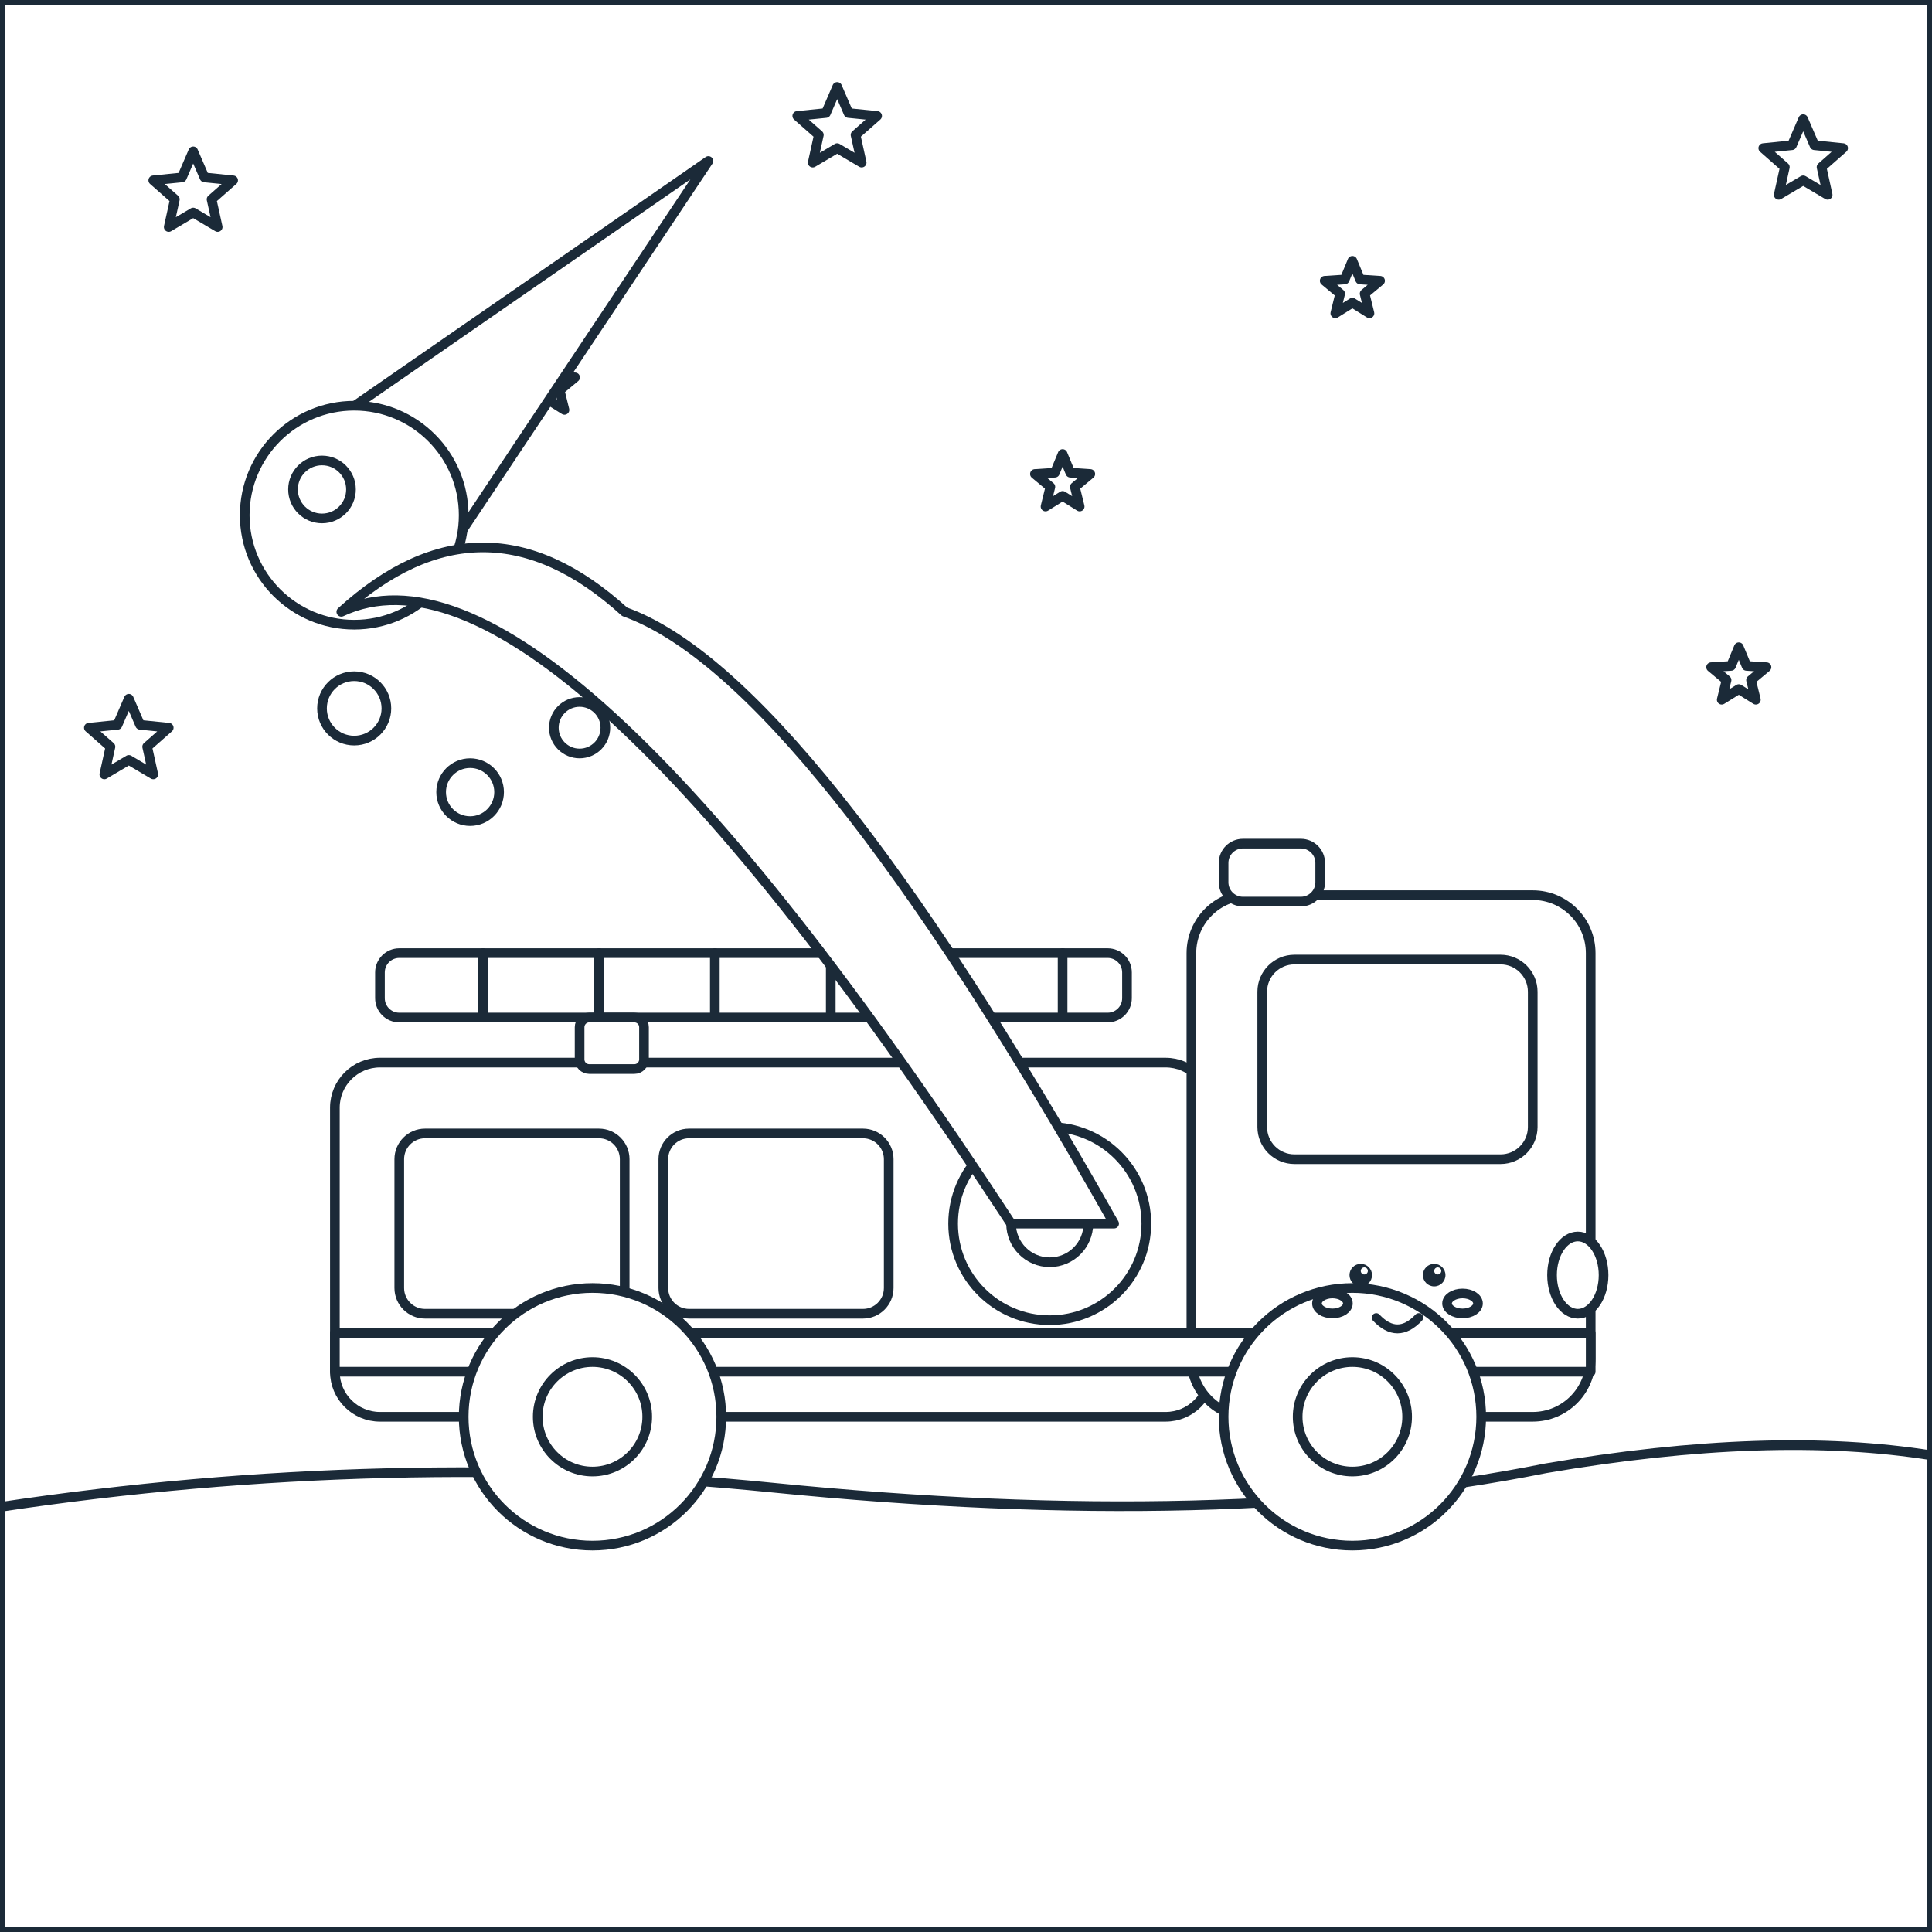
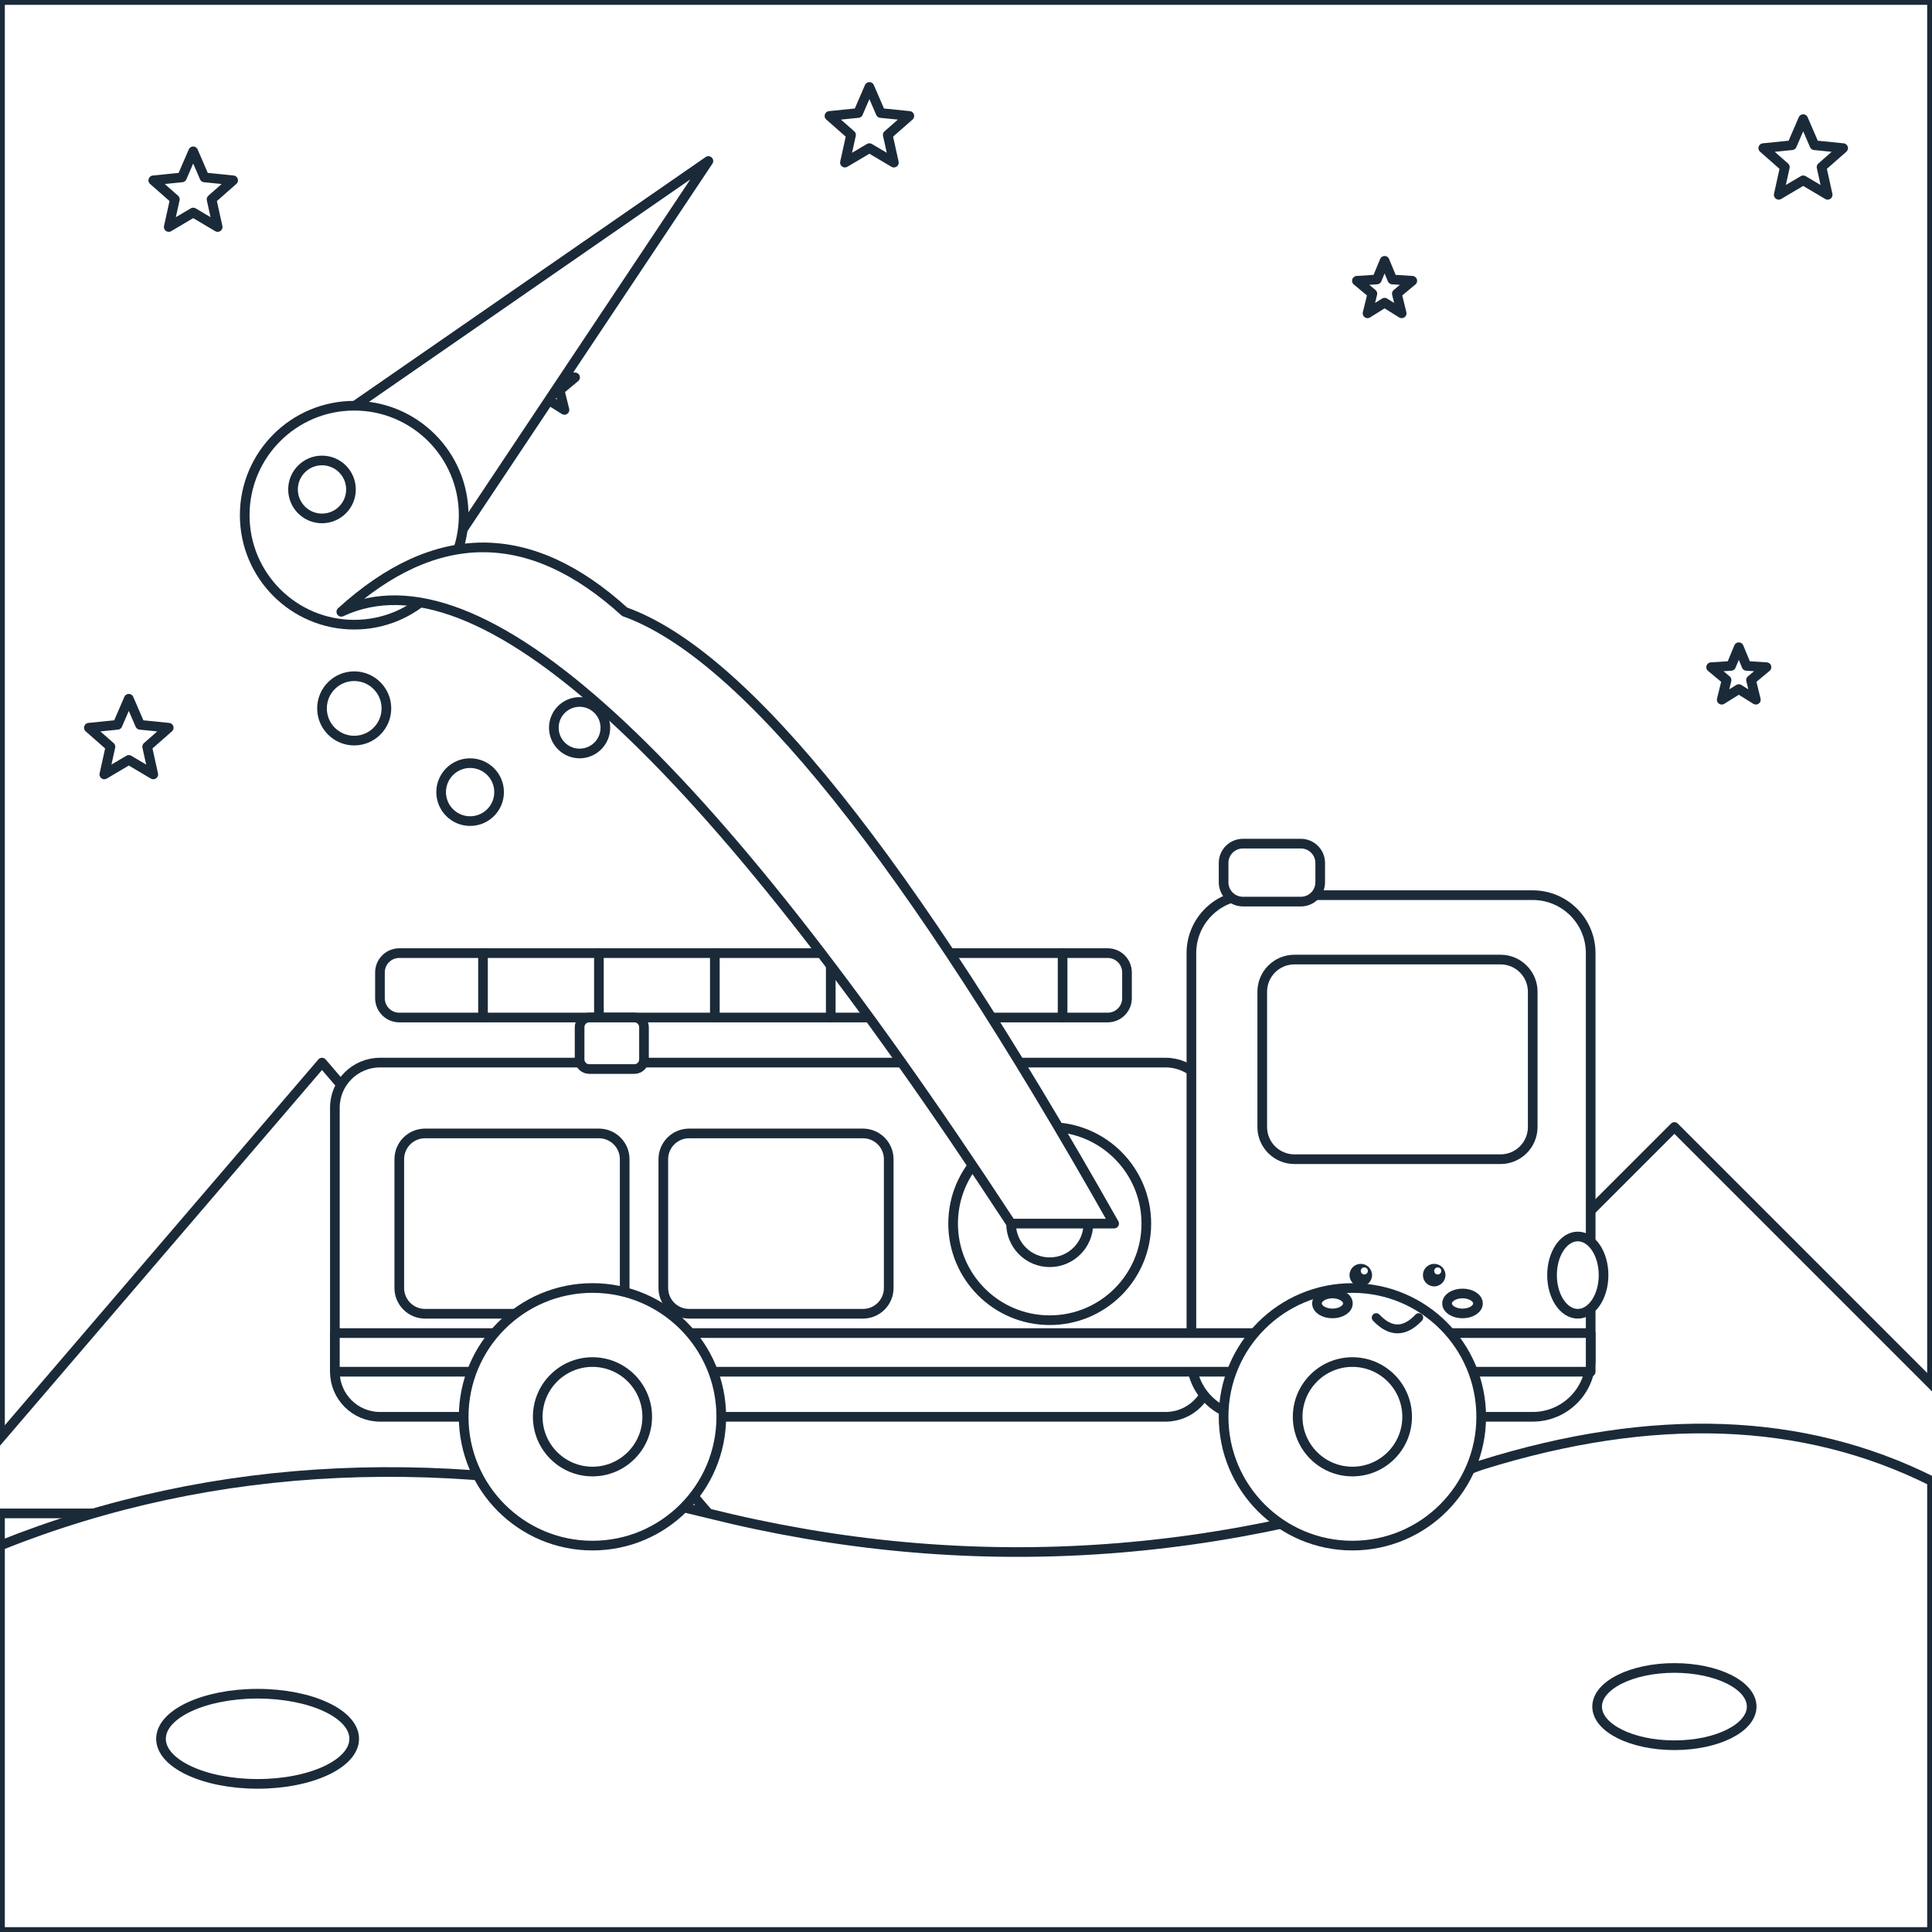
<svg xmlns="http://www.w3.org/2000/svg" viewBox="0 0 600 600" data-picture="xe-cuu-hoa--dap-lua-thien-thach">
  <g class="scene-back">
    <rect x="0" y="0" width="600" height="600" rx="0" id="r-nen-troi" data-region="nen-troi" class="region" fill="#FFFFFF" stroke="#1B2A38" stroke-width="3" stroke-linejoin="round" />
    <polygon points="60,47 63.5,55.1 72.4,56 65.7,61.9 67.6,70.5 60,66 52.4,70.5 54.3,61.9 47.6,56 56.5,55.1" id="r-sao-1" data-region="sao-1" class="region" fill="#FFFFFF" stroke="#1B2A38" stroke-width="3" stroke-linejoin="round" />
    <polygon points="170,111 172.4,116.8 178.6,117.2 173.8,121.2 175.3,127.3 170,124 164.7,127.3 166.2,121.2 161.4,117.2 167.6,116.8" id="r-sao-2" data-region="sao-2" class="region" fill="#FFFFFF" stroke="#1B2A38" stroke-width="3" stroke-linejoin="round" />
-     <polygon points="260,27 263.5,35.1 272.4,36 265.7,41.9 267.6,50.5 260,46 252.4,50.5 254.3,41.9 247.6,36 256.5,35.1" id="r-sao-3" data-region="sao-3" class="region" fill="#FFFFFF" stroke="#1B2A38" stroke-width="3" stroke-linejoin="round" />
-     <polygon points="420,81 422.4,86.8 428.6,87.2 423.8,91.2 425.3,97.3 420,94 414.7,97.3 416.2,91.2 411.4,87.2 417.6,86.8" id="r-sao-4" data-region="sao-4" class="region" fill="#FFFFFF" stroke="#1B2A38" stroke-width="3" stroke-linejoin="round" />
+     <polygon points="270,27 273.5,35.1 282.4,36 275.7,41.9 277.6,50.5 270,46 262.4,50.5 264.3,41.9 257.6,36 266.5,35.1" id="r-sao-3" data-region="sao-3" class="region" fill="#FFFFFF" stroke="#1B2A38" stroke-width="3" stroke-linejoin="round" />
+     <polygon points="430,81 432.4,86.8 438.6,87.2 433.8,91.2 435.3,97.3 430,94 424.7,97.3 426.2,91.2 421.4,87.2 427.6,86.8" id="r-sao-4" data-region="sao-4" class="region" fill="#FFFFFF" stroke="#1B2A38" stroke-width="3" stroke-linejoin="round" />
    <polygon points="560,37 563.5,45.1 572.4,46 565.7,51.9 567.6,60.5 560,56 552.4,60.5 554.3,51.9 547.6,46 556.5,45.1" id="r-sao-5" data-region="sao-5" class="region" fill="#FFFFFF" stroke="#1B2A38" stroke-width="3" stroke-linejoin="round" />
    <polygon points="540,201 542.4,206.8 548.6,207.2 543.8,211.2 545.3,217.3 540,214 534.7,217.3 536.2,211.2 531.4,207.2 537.6,206.8" id="r-sao-6" data-region="sao-6" class="region" fill="#FFFFFF" stroke="#1B2A38" stroke-width="3" stroke-linejoin="round" />
    <polygon points="40,217 43.5,225.1 52.4,226 45.7,231.9 47.6,240.5 40,236 32.4,240.5 34.3,231.9 27.6,226 36.5,225.1" id="r-sao-7" data-region="sao-7" class="region" fill="#FFFFFF" stroke="#1B2A38" stroke-width="3" stroke-linejoin="round" />
-     <polygon points="330,141 332.4,146.8 338.6,147.2 333.8,151.2 335.3,157.3 330,154 324.7,157.3 326.2,151.2 321.4,147.2 327.6,146.8" id="r-sao-8" data-region="sao-8" class="region" fill="#FFFFFF" stroke="#1B2A38" stroke-width="3" stroke-linejoin="round" />
-     <path d="M 0 468 Q 120 450 240 462 Q 380 476 480 456 Q 550 444 600 452 L 600 600 L 0 600 Z" id="r-mat-dat-hanh-tinh" data-region="mat-dat-hanh-tinh" class="region" fill="#FFFFFF" stroke="#1B2A38" stroke-width="3" stroke-linejoin="round" />
+     <polygon points="-20,470 100,330 220,470" id="r-nui-hoa-1" data-region="nui-hoa-1" class="region" fill="#FFFFFF" stroke="#1B2A38" stroke-width="3" stroke-linejoin="round" />
+     <polygon points="400,470 520,350 640,470" id="r-nui-hoa-2" data-region="nui-hoa-2" class="region" fill="#FFFFFF" stroke="#1B2A38" stroke-width="3" stroke-linejoin="round" />
+     <path d="M 0 480 Q 100 440 220 470 Q 340 500 460 455 Q 540 430 600 460 L 600 600 L 0 600 Z" id="r-nen-dat" data-region="nen-dat" class="region" fill="#FFFFFF" stroke="#1B2A38" stroke-width="3" stroke-linejoin="round" />
+     <ellipse cx="80" cy="540" rx="30" ry="14" id="r-da-do-1" data-region="da-do-1" class="region" fill="#FFFFFF" stroke="#1B2A38" stroke-width="3" stroke-linejoin="round" />
+     <ellipse cx="520" cy="530" rx="24" ry="12" id="r-da-do-2" data-region="da-do-2" class="region" fill="#FFFFFF" stroke="#1B2A38" stroke-width="3" stroke-linejoin="round" />
  </g>
  <g id="subject" class="subject anim-drive">
    <rect x="104" y="330" width="272" height="110" rx="14" id="r-than-sau" data-region="than-sau" class="region" fill="#FFFFFF" stroke="#1B2A38" stroke-width="3" stroke-linejoin="round" />
    <rect x="124" y="352" width="70" height="56" rx="8" id="r-ngan-do-1" data-region="ngan-do-1" class="region" fill="#FFFFFF" stroke="#1B2A38" stroke-width="3" stroke-linejoin="round" />
    <rect x="206" y="352" width="70" height="56" rx="8" id="r-ngan-do-2" data-region="ngan-do-2" class="region" fill="#FFFFFF" stroke="#1B2A38" stroke-width="3" stroke-linejoin="round" />
    <ellipse cx="326" cy="380" rx="30" ry="30" id="r-cuon-voi" data-region="cuon-voi" class="region" fill="#FFFFFF" stroke="#1B2A38" stroke-width="3" stroke-linejoin="round" />
    <ellipse cx="326" cy="380" rx="12" ry="12" id="r-loi-cuon-voi" data-region="loi-cuon-voi" class="region" fill="#FFFFFF" stroke="#1B2A38" stroke-width="3" stroke-linejoin="round" />
    <rect x="118" y="296" width="232" height="20" rx="6" id="r-thang" data-region="thang" class="region" fill="#FFFFFF" stroke="#1B2A38" stroke-width="3" stroke-linejoin="round" />
    <g class="deco" pointer-events="none">
      <path d="M 150 296 L 150 316 M 186 296 L 186 316 M 222 296 L 222 316 M 258 296 L 258 316 M 294 296 L 294 316 M 330 296 L 330 316" fill="none" stroke="#1B2A38" stroke-width="3" stroke-linecap="round" stroke-linejoin="round" />
    </g>
    <rect x="180" y="316" width="20" height="16" rx="3" id="r-chan-thang" data-region="chan-thang" class="region" fill="#FFFFFF" stroke="#1B2A38" stroke-width="3" stroke-linejoin="round" />
    <rect x="370" y="278" width="124" height="162" rx="18" id="r-buong-lai" data-region="buong-lai" class="region" fill="#FFFFFF" stroke="#1B2A38" stroke-width="3" stroke-linejoin="round" />
    <rect x="392" y="298" width="84" height="62" rx="10" id="r-kinh-buong-lai" data-region="kinh-buong-lai" class="region" fill="#FFFFFF" stroke="#1B2A38" stroke-width="3" stroke-linejoin="round" />
    <rect x="380" y="262" width="30" height="18" rx="6" id="r-den-coi" data-region="den-coi" class="region" fill="#FFFFFF" stroke="#1B2A38" stroke-width="3" stroke-linejoin="round" />
    <rect x="104" y="414" width="390" height="12" rx="0" id="r-soc-trang" data-region="soc-trang" class="region" fill="#FFFFFF" stroke="#1B2A38" stroke-width="3" stroke-linejoin="round" />
    <ellipse cx="490" cy="396" rx="8" ry="12" id="r-den-truoc" data-region="den-truoc" class="region" fill="#FFFFFF" stroke="#1B2A38" stroke-width="3" stroke-linejoin="round" />
    <ellipse cx="184" cy="440" rx="40" ry="40" id="r-banh-sau" data-region="banh-sau" class="region" fill="#FFFFFF" stroke="#1B2A38" stroke-width="3" stroke-linejoin="round" />
    <ellipse cx="184" cy="440" rx="17" ry="17" id="r-mam-sau" data-region="mam-sau" class="region" fill="#FFFFFF" stroke="#1B2A38" stroke-width="3" stroke-linejoin="round" />
    <ellipse cx="420" cy="440" rx="40" ry="40" id="r-banh-truoc" data-region="banh-truoc" class="region" fill="#FFFFFF" stroke="#1B2A38" stroke-width="3" stroke-linejoin="round" />
    <ellipse cx="420" cy="440" rx="17" ry="17" id="r-mam-truoc" data-region="mam-truoc" class="region" fill="#FFFFFF" stroke="#1B2A38" stroke-width="3" stroke-linejoin="round" />
    <g class="deco" pointer-events="none">
      <circle cx="422.6" cy="396" r="3.5" fill="#1B2A38" />
    </g>
    <g class="deco" pointer-events="none">
      <circle cx="445.4" cy="396" r="3.5" fill="#1B2A38" />
    </g>
    <g class="deco" pointer-events="none">
      <circle cx="423.7" cy="394.7" r="1.1" fill="#FFFFFF" />
    </g>
    <g class="deco" pointer-events="none">
      <circle cx="446.5" cy="394.7" r="1.1" fill="#FFFFFF" />
    </g>
    <ellipse cx="413.8" cy="404.8" rx="4.8" ry="3.1" id="r-ma-trai" data-region="ma-trai" class="region" fill="#FFFFFF" stroke="#1B2A38" stroke-width="3" stroke-linejoin="round" />
    <ellipse cx="454.2" cy="404.8" rx="4.8" ry="3.1" id="r-ma-phai" data-region="ma-phai" class="region" fill="#FFFFFF" stroke="#1B2A38" stroke-width="3" stroke-linejoin="round" />
    <g class="deco" pointer-events="none">
      <path d="M 427.4 409.2 Q 434 416.2 440.6 409.2" fill="none" stroke="#1B2A38" stroke-width="2.76" stroke-linecap="round" stroke-linejoin="round" />
    </g>
  </g>
  <g class="scene-front">
    <path d="M 90 140 L 220 50 L 140 170 Z" id="r-duoi-lua-thien-thach" data-region="duoi-lua-thien-thach" class="region" fill="#FFFFFF" stroke="#1B2A38" stroke-width="3" stroke-linejoin="round" />
    <ellipse cx="110" cy="160" rx="34" ry="34" id="r-thien-thach-chay" data-region="thien-thach-chay" class="region" fill="#FFFFFF" stroke="#1B2A38" stroke-width="3" stroke-linejoin="round" />
    <ellipse cx="100" cy="152" rx="9" ry="9" id="r-ho-thien-thach" data-region="ho-thien-thach" class="region" fill="#FFFFFF" stroke="#1B2A38" stroke-width="3" stroke-linejoin="round" />
    <path d="M 314 380 Q 170 160 106 190 Q 150 150 194 190 Q 250 210 346 380 Z" id="r-tia-nuoc-voi" data-region="tia-nuoc-voi" class="region" fill="#FFFFFF" stroke="#1B2A38" stroke-width="3" stroke-linejoin="round" />
    <ellipse cx="110" cy="220" rx="10" ry="10" id="r-giot-nuoc-1" data-region="giot-nuoc-1" class="region" fill="#FFFFFF" stroke="#1B2A38" stroke-width="3" stroke-linejoin="round" />
    <ellipse cx="180" cy="226" rx="8" ry="8" id="r-giot-nuoc-2" data-region="giot-nuoc-2" class="region" fill="#FFFFFF" stroke="#1B2A38" stroke-width="3" stroke-linejoin="round" />
    <ellipse cx="146" cy="246" rx="9" ry="9" id="r-giot-nuoc-3" data-region="giot-nuoc-3" class="region" fill="#FFFFFF" stroke="#1B2A38" stroke-width="3" stroke-linejoin="round" />
  </g>
</svg>
